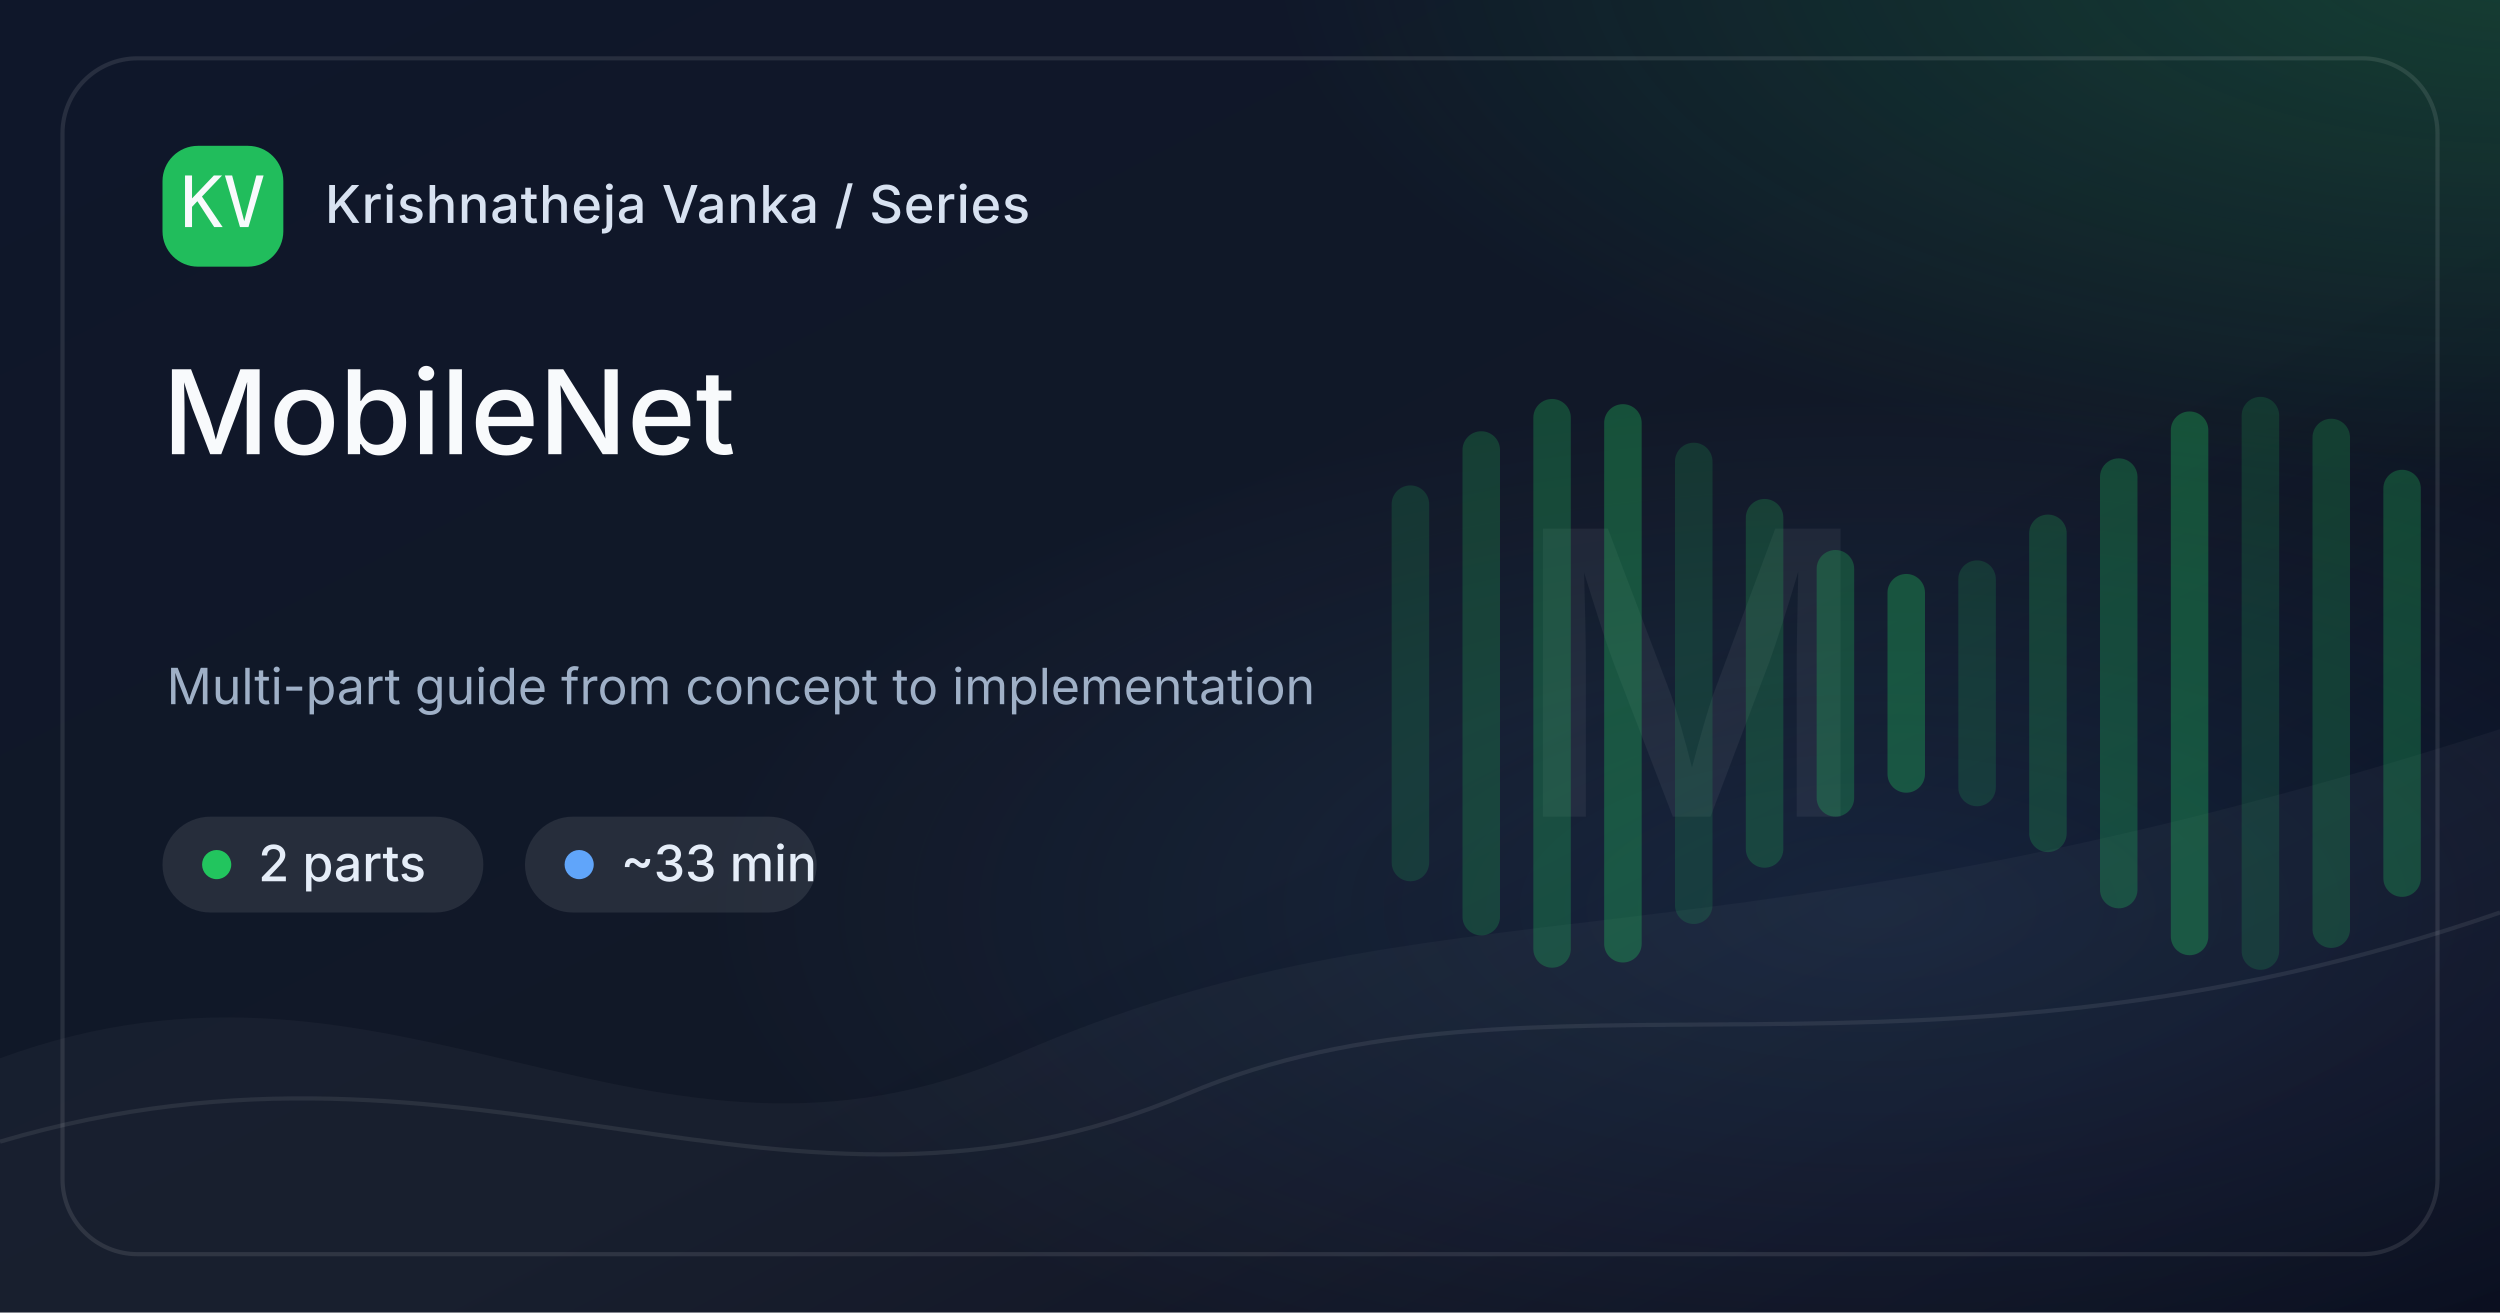
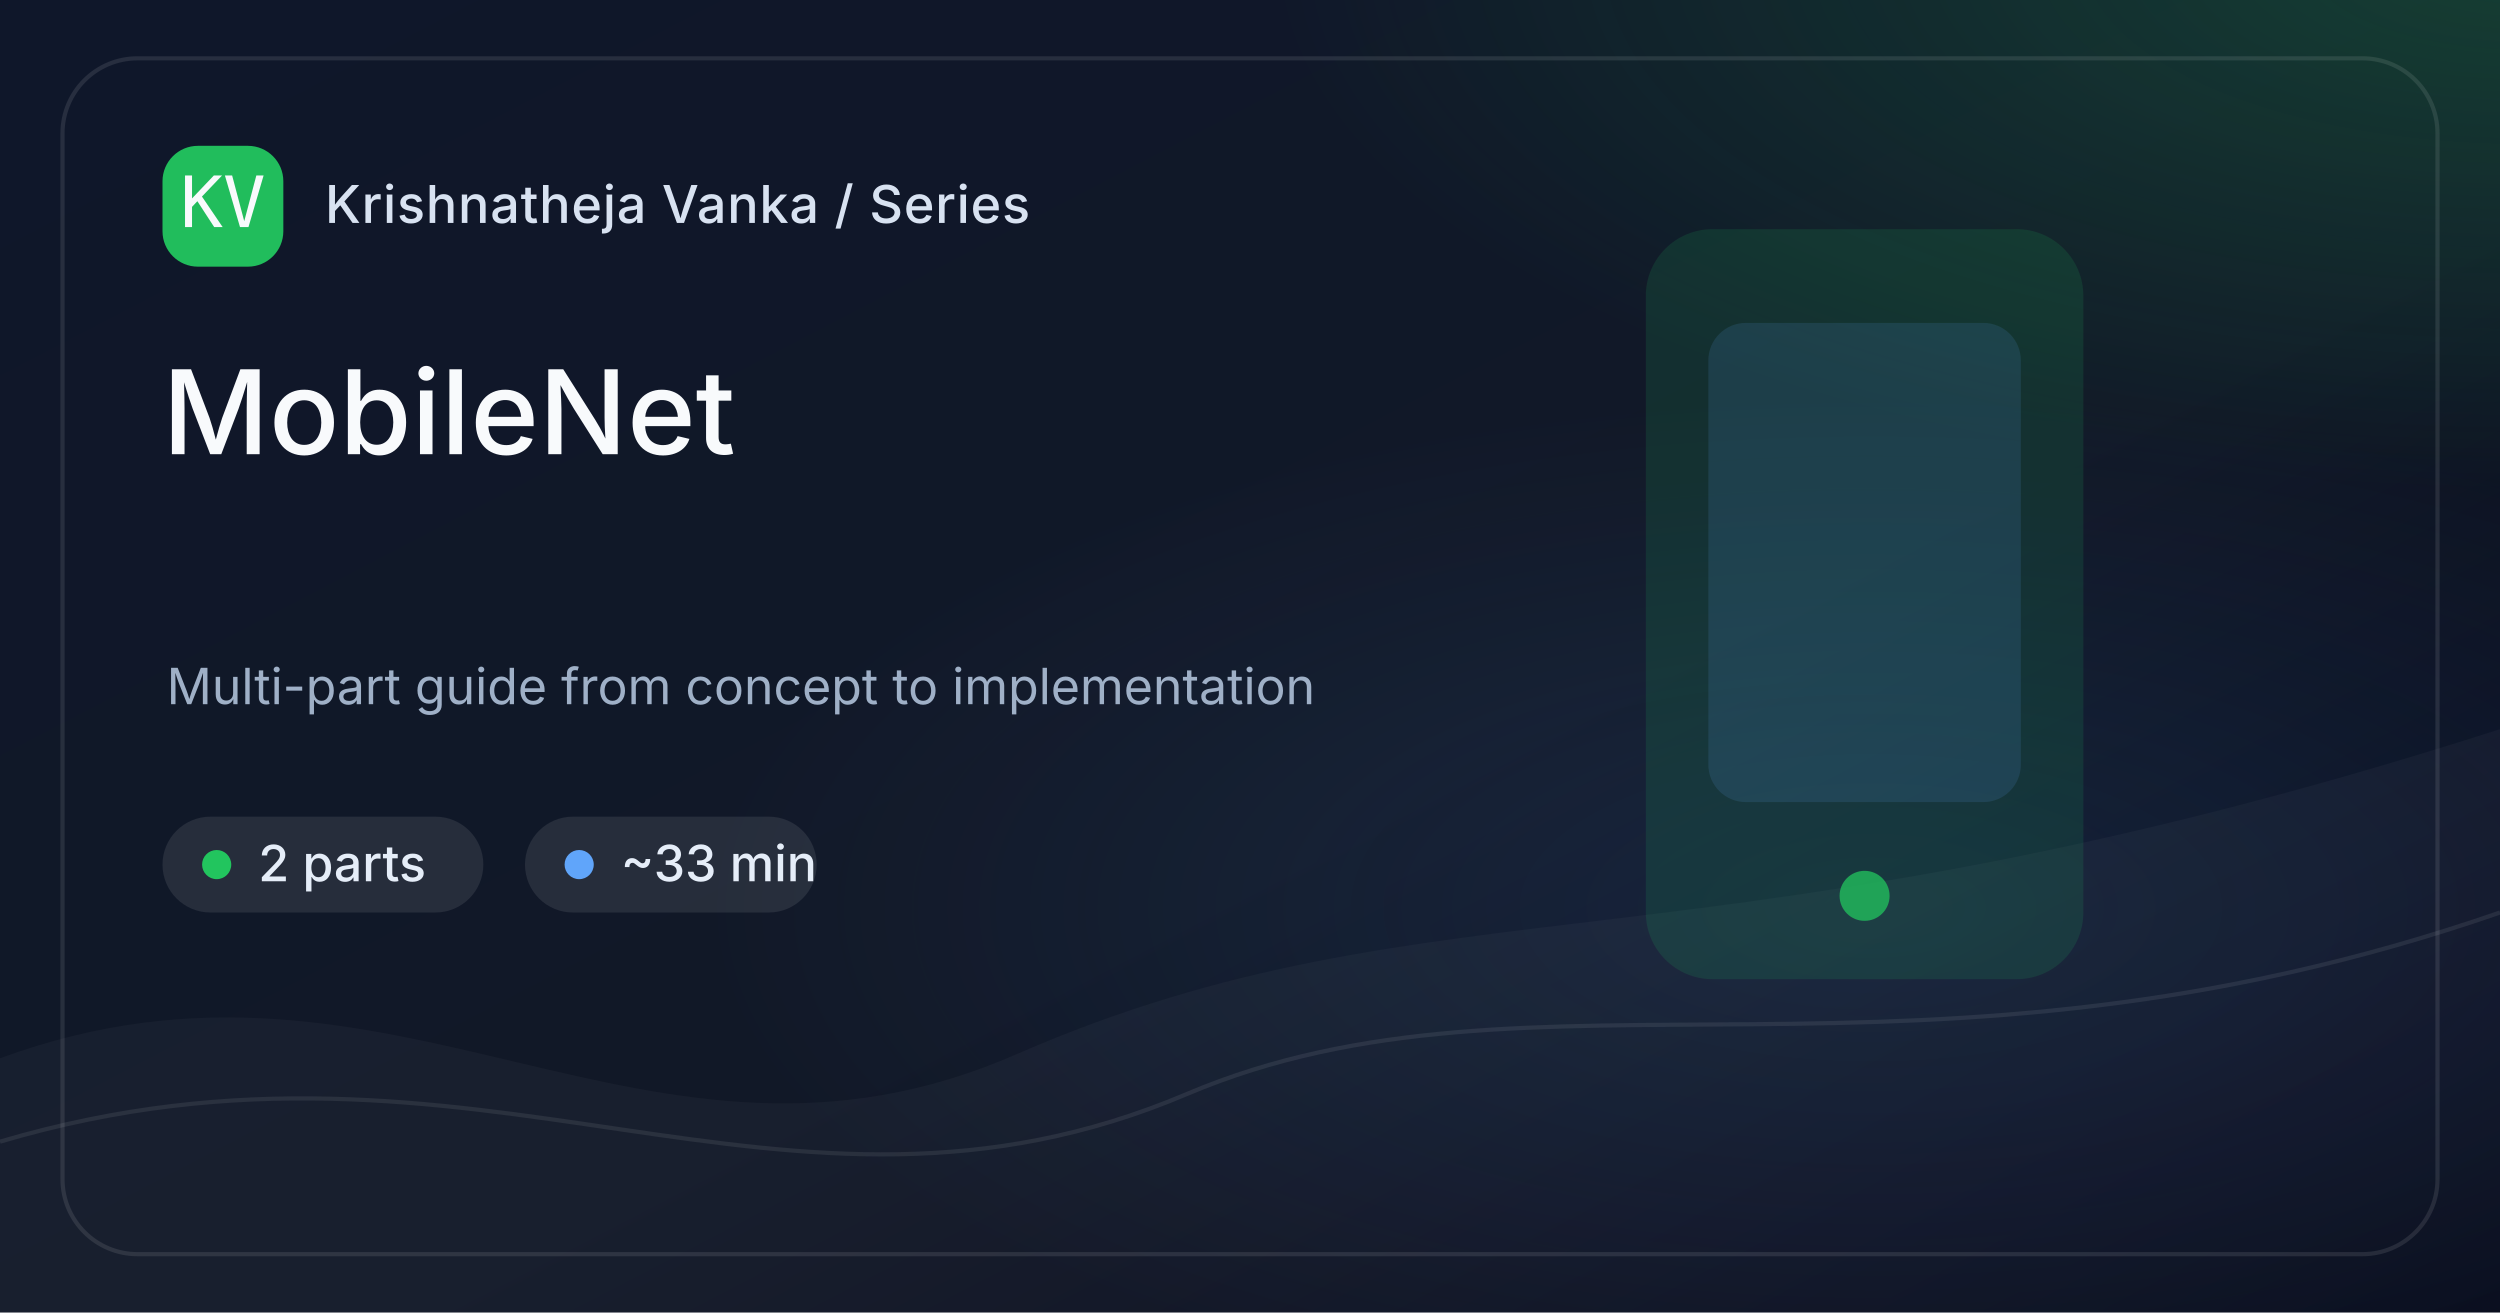
<svg xmlns="http://www.w3.org/2000/svg" width="1200" height="630" viewBox="0 0 1200 630">
  <defs>
    <linearGradient id="bg-mobilenet" x1="0" y1="0" x2="1" y2="1">
      <stop offset="0%" stop-color="#0F172A" />
      <stop offset="58%" stop-color="#111827" />
      <stop offset="100%" stop-color="#020617" />
    </linearGradient>
    <radialGradient id="glow-a-mobilenet" cx="50%" cy="50%" r="50%">
      <stop offset="0%" stop-color="#22C55E" stop-opacity=".65" />
      <stop offset="100%" stop-color="#22C55E" stop-opacity="0" />
    </radialGradient>
    <radialGradient id="glow-b-mobilenet" cx="50%" cy="50%" r="50%">
      <stop offset="0%" stop-color="#60A5FA" stop-opacity=".42" />
      <stop offset="100%" stop-color="#60A5FA" stop-opacity="0" />
    </radialGradient>
    <style>
      .brand { font: 500 25px Inter, ui-sans-serif, system-ui, -apple-system, BlinkMacSystemFont, "Segoe UI", sans-serif; fill: #D8E2F1; letter-spacing: .4px; }
      .chip { font: 500 24px Inter, ui-sans-serif, system-ui, sans-serif; fill: #E5EDF8; }
      .title { font: 500 56px Inter, ui-sans-serif, system-ui, sans-serif; fill: #F8FAFC; letter-spacing: 0; }
      .caption { font: 400 24px Inter, ui-sans-serif, system-ui, sans-serif; fill: #9FB0C7; }
      .mono { font: 500 34px ui-monospace, SFMono-Regular, Menlo, Consolas, monospace; fill: #F8FAFC; }
-       .mark { font: 500 190px Inter, ui-sans-serif, system-ui, sans-serif; fill: #F8FAFC; opacity: .055; letter-spacing: 0; }
+       .mini { font: 500 18px Inter, ui-sans-serif, system-ui, sans-serif; fill: #E5EDF8; }
+       .diagram { font: 500 22px Inter, ui-sans-serif, system-ui, sans-serif; fill: #D8E2F1; opacity: .86; }
+       .code { font: 500 24px ui-monospace, SFMono-Regular, Menlo, Consolas, monospace; fill: #D8E2F1; opacity: .88; }
    </style>
  </defs>
  <rect width="1200" height="630" fill="url(#bg-mobilenet)" />
  <rect x="0" y="0" width="1200" height="630" fill="url(#glow-a-mobilenet)" opacity=".35" transform="translate(610 -280) scale(1.0 .82)" />
  <rect x="0" y="0" width="1200" height="630" fill="url(#glow-b-mobilenet)" opacity=".28" transform="translate(330 190) scale(.95 .78)" />
  <path d="M0 508 C190 438, 310 584, 488 506 C690 418, 820 472, 1200 350 L1200 630 L0 630 Z" fill="#FFFFFF" opacity=".035" />
  <path d="M0 548 C230 480, 375 608, 570 525 C735 455, 920 535, 1200 438" stroke="#FFFFFF" stroke-opacity=".08" stroke-width="2" fill="none" />
-   <text x="812" y="392" text-anchor="middle" class="mark">M</text>
  <g opacity=".85">
-     <rect x="668" y="233.0" width="18" height="190" rx="9" fill="#22C55E" opacity="0.20" />
-     <rect x="702" y="207.0" width="18" height="242" rx="9" fill="#22C55E" opacity="0.26" />
-     <rect x="736" y="191.5" width="18" height="273" rx="9" fill="#22C55E" opacity="0.32" />
-     <rect x="770" y="194.0" width="18" height="268" rx="9" fill="#22C55E" opacity="0.38" />
-     <rect x="804" y="212.5" width="18" height="231" rx="9" fill="#22C55E" opacity="0.20" />
-     <rect x="838" y="239.5" width="18" height="177" rx="9" fill="#22C55E" opacity="0.26" />
-     <rect x="872" y="264.0" width="18" height="128" rx="9" fill="#22C55E" opacity="0.32" />
-     <rect x="906" y="275.5" width="18" height="105" rx="9" fill="#22C55E" opacity="0.38" />
-     <rect x="940" y="269.0" width="18" height="118" rx="9" fill="#22C55E" opacity="0.20" />
-     <rect x="974" y="247.0" width="18" height="162" rx="9" fill="#22C55E" opacity="0.26" />
-     <rect x="1008" y="220.0" width="18" height="216" rx="9" fill="#22C55E" opacity="0.32" />
-     <rect x="1042" y="197.5" width="18" height="261" rx="9" fill="#22C55E" opacity="0.38" />
-     <rect x="1076" y="190.5" width="18" height="275" rx="9" fill="#22C55E" opacity="0.20" />
-     <rect x="1110" y="201.0" width="18" height="254" rx="9" fill="#22C55E" opacity="0.26" />
-     <rect x="1144" y="225.5" width="18" height="205" rx="9" fill="#22C55E" opacity="0.32" />
+     <rect x="790" y="110" width="210" height="360" rx="32" fill="#22C55E" opacity=".16" />
+     <rect x="820" y="155" width="150" height="230" rx="18" fill="#60A5FA" opacity=".16" />
+     <circle cx="895" cy="430" r="12" fill="#22C55E" opacity=".9" />
  </g>
  <rect x="30" y="28" width="1140" height="574" rx="36" fill="none" stroke="#FFFFFF" stroke-opacity=".10" stroke-width="2" />
  <g transform="translate(78 70)">
    <rect width="58" height="58" rx="17" fill="#22C55E" opacity=".95" />
    <text x="29" y="39" text-anchor="middle" class="mono">KV</text>
    <text x="78" y="37" class="brand">Krishnatheja Vanka / Series</text>
  </g>
  <g transform="translate(78 392)">
    <rect x="0" y="0" width="154" height="46" rx="23" fill="#FFFFFF" opacity=".09" />
    <circle cx="26" cy="23" r="7" fill="#22C55E" />
    <text x="46" y="31" class="chip">2 parts</text>
    <rect x="174" y="0" width="140" height="46" rx="23" fill="#FFFFFF" opacity=".09" />
    <circle cx="200" cy="23" r="7" fill="#60A5FA" />
    <text x="220" y="31" class="chip">~33 min</text>
  </g>
  <text x="78" y="218" class="title">MobileNet</text>
  <text x="80" y="338" class="caption">Multi-part guide from concept to implementation</text>
</svg>
